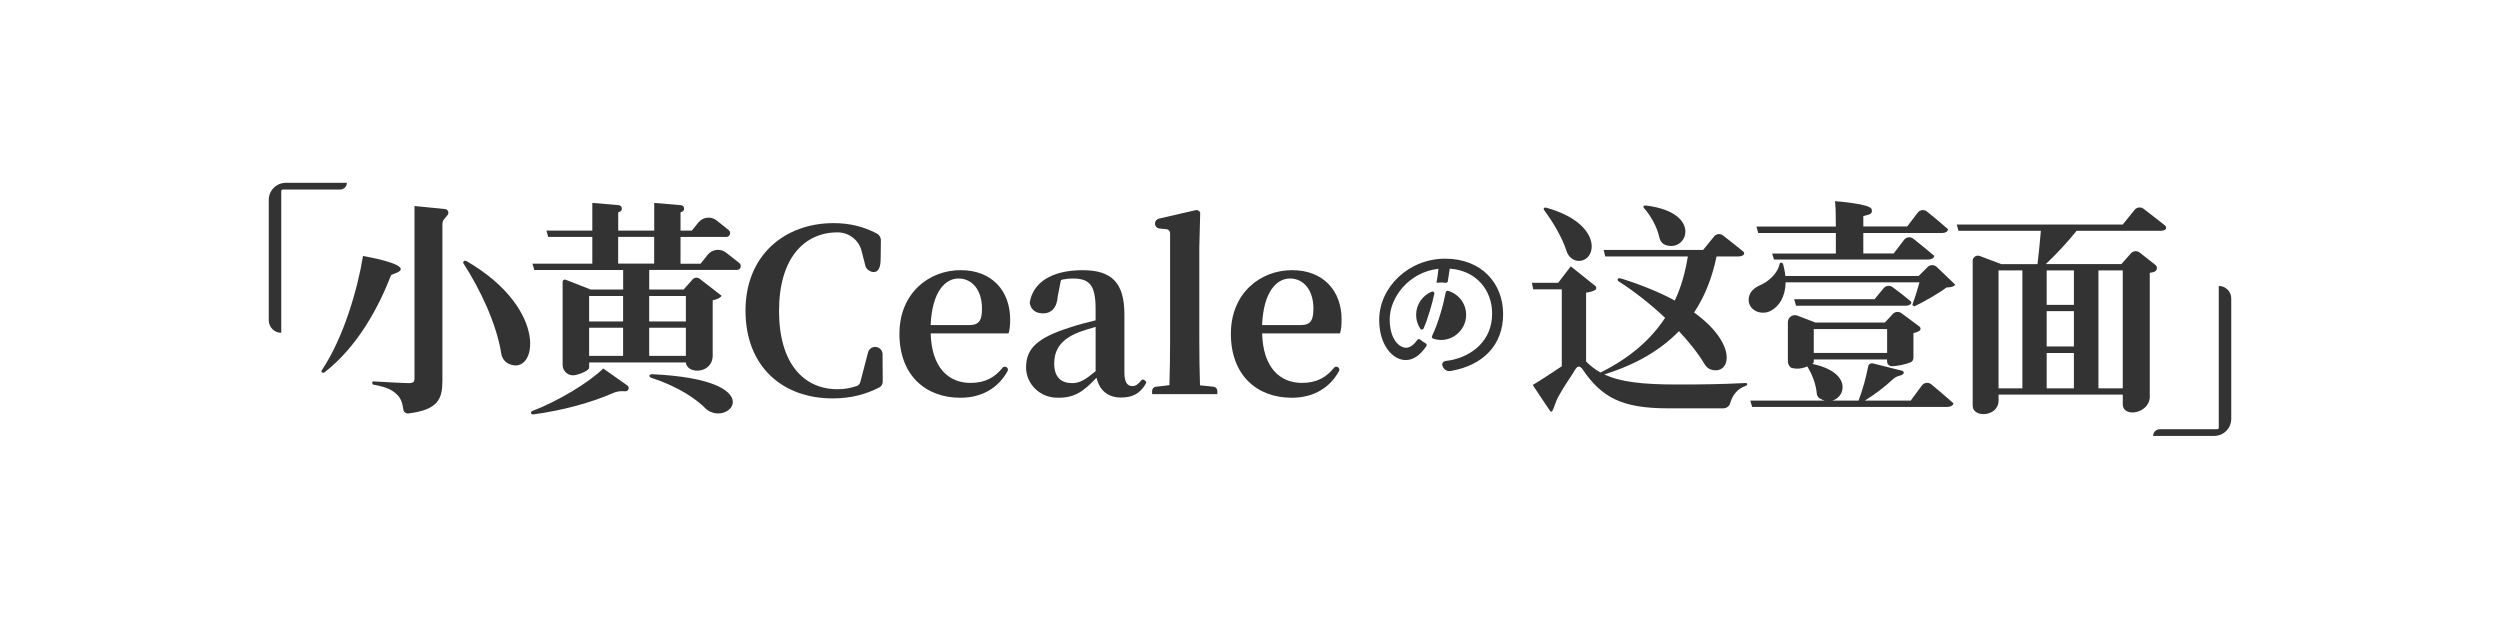
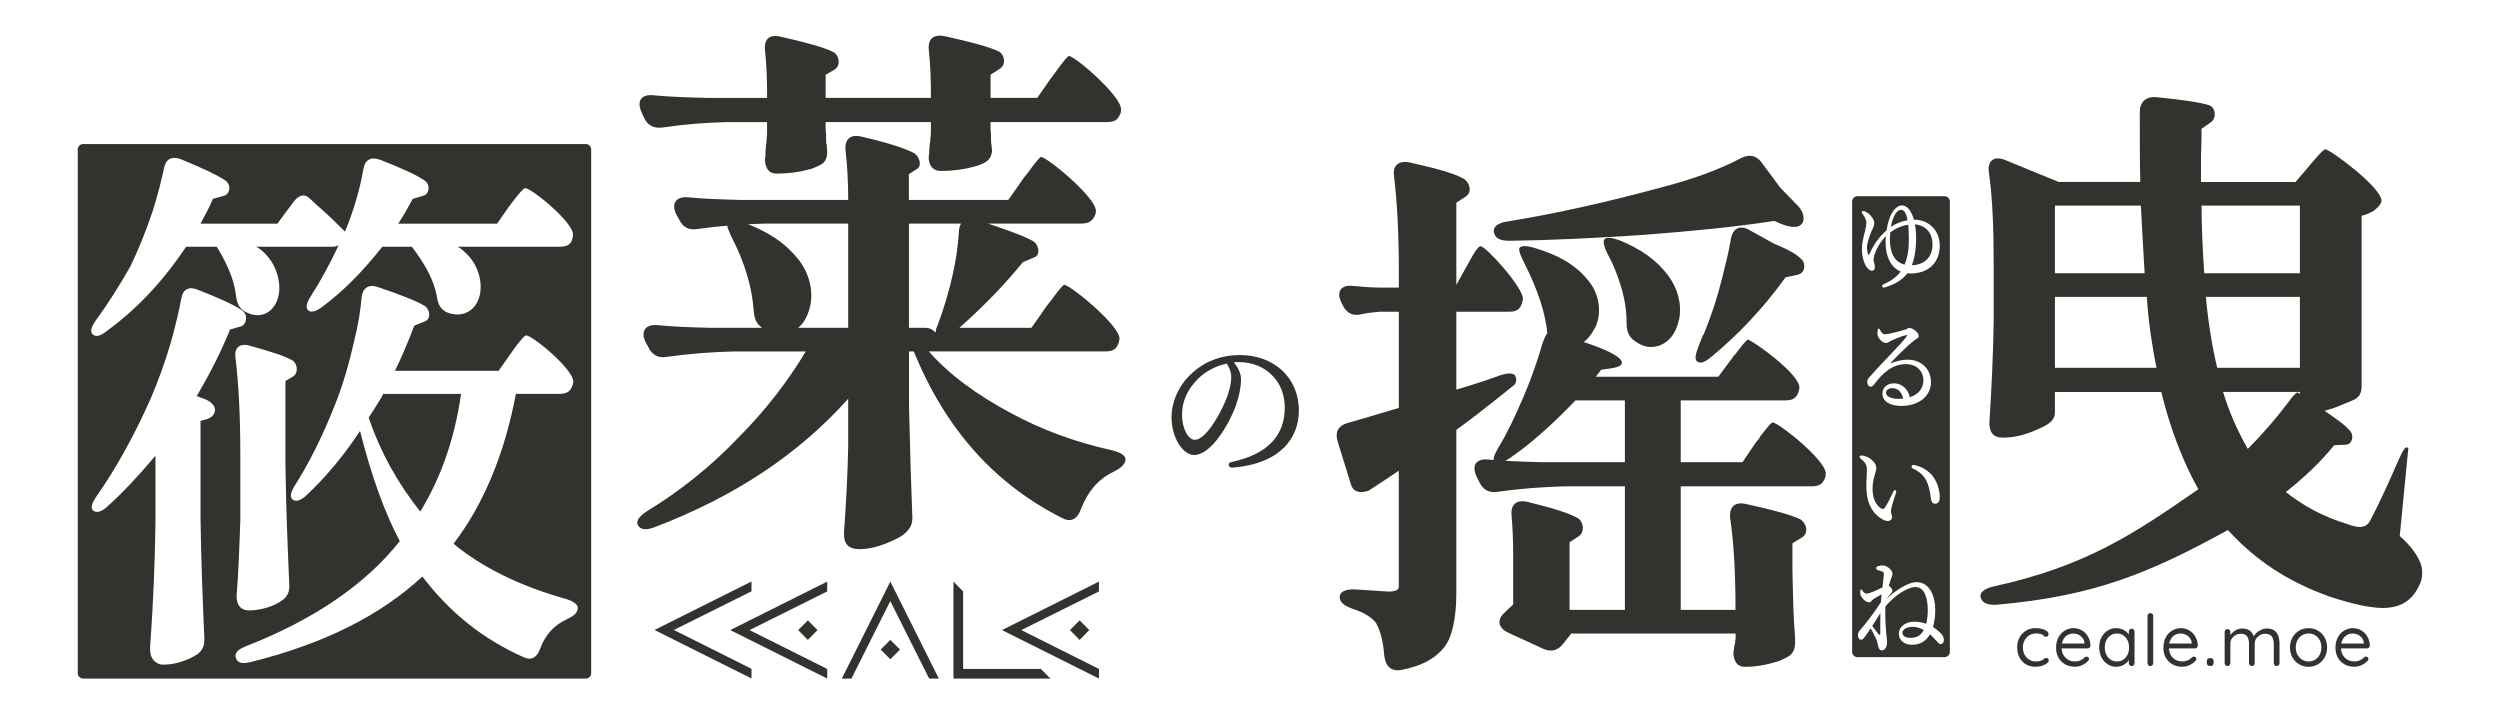
- <svg xmlns="http://www.w3.org/2000/svg" id="_图层_1" data-name="图层 1" viewBox="0 0 800 200">
+ <svg xmlns="http://www.w3.org/2000/svg" id="_图层_2" data-name="图层 2" viewBox="0 0 700 200">
  <defs>
    <style>
      .cls-1 {
-         fill: #333;
+         fill: #31332f;
        stroke-width: 0px;
      }
    </style>
  </defs>
-   <path class="cls-1" d="m127.55,86.98c-.48.36-2.34.89-2.42,1.1-3.89,10.05-10.6,22.81-21.38,31.14-.09.07-.45.09-.64,0s-.36-.29-.19-.66c7.04-10.44,11.52-26.06,13.24-36.64,5.97,1.06,14.59,3.14,11.4,5.07Zm15.68-18.18c-.38.5-.79.98-1.11,1.35-.36.41-.55.93-.55,1.47v50.26c0,5.77-1.38,9.25-10.9,10.43-.76.09-1.47-.44-1.58-1.21-.32-2.23-.88-3.82-2.14-4.9-1.39-1.39-3.26-2.38-7.41-3.1-.14-.02-.44-.29-.44-.59s.19-.48.51-.46c2.04.12,9.55.55,11.23.55,1.37,0,1.8-.43,1.8-1.44v-55.23l9.77.97c.93.09,1.39,1.16.83,1.9Zm19.54,47.61c-1.29-.61-2.15-1.87-2.37-3.28-1.55-9.75-6.81-20.63-12.14-28.92-.09-.15-.04-.48.24-.68s.66-.05.79.02c26.81,15.57,22.41,37.09,13.49,32.85Z" />
-   <path class="cls-1" d="m170.17,131.6c8.69-3.34,18.27-9.21,22.88-13.68l7.7,5.43c.82.58.41,1.87-.6,1.86-.14,0-.29,0-.44-.02-1.22-.09-2.43.09-3.55.59-6.57,2.93-16.21,5.62-25.57,6.84-.17.02-.63-.12-.67-.46s.12-.51.25-.56Zm62.08-50.83c1.35,1.04,2.94,2.27,4.35,3.42.88.72.4,2.16-.73,2.19-.04,0-.08,0-.11,0h-28.01v6.26h11.02l2.85-3.22c.59-.66,1.58-.76,2.28-.21l7.04,5.45c-.43.58-1.37,1.15-2.88,1.44v17.86c0,2.1-1.43,3.93-3.47,4.44-2.97.79-5.1-.8-5.1-2.42h0s-30.96,0-30.96,0v1.73c0,.6-1.83,1.66-4.13,2.25-.15.04-.35.07-.59.11-2,.28-3.77-1.29-3.77-3.31h0v-26.6c0-.5.5-.84.96-.65l8.04,3.15h10.37v-6.26h-28.44l-.58-2.02h19.15v-8.57h-14.11l-.58-2.02h14.69v-8.86l8.44.72c1.29.11,1.37,1.97.1,2.19h-.08c-.1.03-.17.11-.17.21v5.74h11.52v-8.86l8.56.73c1.29.11,1.37,1.97.09,2.19h-.06c-.1.03-.17.11-.17.21v5.74h3.6l2.13-2.62c1.43-1.76,4-2.05,5.79-.66,1.23.96,2.64,2.08,3.91,3.13.88.73.36,2.16-.78,2.17h-.03s-14.62,0-14.62,0v8.57h6.41l2.3-2.88c1.41-1.77,3.98-2.09,5.79-.71Zm-43.73,13.96v8.14h10.87v-8.14h-10.87Zm0,19.15h10.87v-9h-10.87v9Zm9.29-29.52h11.52v-8.57h-11.52v8.57Zm10.89,35.39c38.33,1.75,24.63,17.14,17.33,11.2-3.16-3.23-8.84-7.2-17.65-10.07-.23-.08-.58-.27-.58-.65s.65-.49.9-.48Zm-.96-25.02v8.14h11.74v-8.14h-11.74Zm11.74,19.15v-9h-11.74v9h11.74Z" />
-   <path class="cls-1" d="m282.48,122.13c0,.77-.41,1.5-1.1,1.85-4.33,2.23-9.18,3.51-14.95,3.51-15.99,0-27.87-10.15-27.87-28.08s12.74-28.01,28.15-28.01c5.15,0,9.47,1.06,13.82,3.29.83.43,1.36,1.27,1.35,2.21-.02,1.7-.06,4.42-.06,5.54,0,1.69-.17,3.83-1.42,4.45s-3.12-.48-3.44-1.71l-1.26-4.9c-.89-3.48-4.03-5.91-7.62-5.92h-.07c-10.66,0-18.72,8.28-18.72,25.13s7.92,25.06,18.72,25.06c2.13,0,4.1-.33,6.14-1.03.58-.2,1-.69,1.16-1.28l2.46-9.46c.27-1.04,1.21-1.77,2.29-1.77h0c1.3,0,2.36,1.05,2.36,2.35l.05,8.78Z" />
-   <path class="cls-1" d="m549.3,82.06c-1.37,6.62-3.67,12.67-7.2,17.93,14,10.07,11.83,19.95,5.6,18.33-.93-.24-1.7-.89-2.19-1.71-2.02-3.43-4.92-7.06-8.24-10.64-5.83,5.98-13.61,10.66-23.91,13.83,5.18,2.45,12.31,3.24,23.26,3.24,7.69,0,14.03-.07,21.84-.47.23-.01.59-.01.67.3s-.29.54-.44.59c-2.64.84-4.32,2.95-5.04,5.58-.27.98-1.21,1.63-2.23,1.63h-17.6c-14.91,0-21.24-3.53-27.29-12.31-.94-1.51-1.8-1.29-2.52,0-1.36,2.32-3.24,4.72-5.46,8.78-.45.77-1.54,4.05-1.81,4.39-.11.14-.36.35-.62.08s-5.64-8.42-5.64-8.42c2.66-1.58,6.34-4.03,9.29-5.98v-24.63h-9.14l-.43-2.09h8.42l4.03-5.26,7.88,6.3c.43.35.37,1.02-.11,1.29-.64.36-1.56.65-2.87.83v22.03l.07.07c1.37,1.37,2.88,2.52,4.54,3.46,9.43-4.68,16.13-10.59,20.67-17.5-4.73-4.46-9.98-8.58-14.82-11.64-.24-.15-.55-.56-.27-.87s.9-.12,1.19-.03c6.82,2.16,12.44,4.52,17,7,2.09-4.39,3.38-9.15,4.18-14.11h-26.43l-.5-2.09h31.83l3.52-4.32c.69-.85,1.92-.99,2.79-.33,1.69,1.3,4.43,3.42,6.56,5.21.32.27.35.77.04,1.04-.38.33-.96.49-1.67.49h-6.91Zm-54.5-15.6c18.21,5.08,16.3,17.01,10.45,17.03-1.81,0-3.35-1.31-3.91-3.04-1.5-4.65-4.57-9.67-7.31-13.34-.08-.11-.1-.3.07-.53s.58-.15.7-.12Zm32.1-.67c18.06,2.29,13.04,15.16,6.04,12.59-1.02-.37-1.71-1.3-1.94-2.36-.75-3.49-2.8-7.07-4.97-9.49-.12-.13-.24-.36-.05-.6s.71-.16.92-.13Z" />
-   <path class="cls-1" d="m625.7,91.13c-.58.65-1.3.79-2.81.86-2.59,1.94-7.13,4.54-10.3,6.05l-.65-.43c.72-1.94,1.66-4.9,2.3-7.27h-42.84c-.07,4.61-2.09,7.7-4.68,9.07-2.38,1.37-6.05.58-6.98-2.3-.72-2.66.94-4.75,3.31-5.76,2.55-1.03,5.83-3.72,6.42-6.92.03-.14.31-.46.61-.38s.48.34.52.5c.36,1.34.6,2.62.73,3.78h42.63l2.88-2.88c.8-.8,2.1-.82,2.92-.03l5.94,5.71Zm-7.66,31.87c1.87,1.56,4.9,4.12,7.09,6.07-.22.79-1.01,1.15-2.09,1.15h-62.36l-.58-2.02h23.83c-.52-.14-1.06-.37-1.62-.72s-.89-.9-.94-1.53c-.27-3.18-1.6-6.39-3.05-8.7-.74.31-.84.36-1.77.58-1.12.27-3.13.13-3.6-.31-.59-.55-.83-1.24-.83-1.95v-12.48c0-1.57,1.58-2.66,3.05-2.09l5.74,2.21h22.25l2.54-2.74c.72-.78,1.92-.89,2.77-.25l5.76,4.28c.48.36.45,1.1-.07,1.4s-1.13.54-1.86.7v7.96c0,.63-.39,1.18-.97,1.41-1.42.56-4.1,1.21-5.95,1.21h0c-.83,0-1.51-.68-1.51-1.51v-.65h-23.47v.86c0,.14-.14.36-.43.58,12.46,2.59,10.87,10.51,6.34,11.74h8.42c1.27-3.24,2.43-7.5,3.08-10.93.13-.71.84-1.16,1.54-.98l9.37,2.36c.44.11.65.67.33,1-.26.26-.62.45-1.09.55-.86.19-1.66.61-2.3,1.22-2.41,2.26-5.66,4.76-8.92,6.78h14.69l3.58-4.85c.71-.97,2.09-1.13,3.01-.36Zm-55.99-50.52h25.42s-.04-4.35-.07-5.47-.22-2.63-.22-2.63c0,0,11.25.79,11.74,2.55.5,1.79-1.08,1.68-2.66,2.23v3.31s14.04,0,14.04,0l3.38-4.42c.71-.93,2.05-1.09,2.97-.35,1.81,1.47,4.72,3.86,6.76,5.71-.22.79-.94,1.15-2.02,1.15h-25.13v6.55h9.72l3.32-4.36c.71-.93,2.04-1.1,2.95-.37,1.81,1.44,4.72,3.76,6.76,5.53-.22.79-1.01,1.15-2.09,1.15h-49.25l-.58-1.94h20.38v-6.55h-24.84l-.58-2.09Zm43.57,19.39c1.55,1.16,3.95,2.98,5.78,4.52.23.19.3.53.13.77-.32.45-.97.67-1.74.67h-35.07l-.58-2.09h25.71l2.92-3.52c.71-.86,1.96-1.01,2.85-.34Zm-25.21,13.44v7.63h23.47v-7.63h-23.47Z" />
-   <path class="cls-1" d="m685.93,66.8c1.76,1.35,4.63,3.56,6.9,5.38.45.37.44,1.11-.07,1.39-.35.19-.8.28-1.31.28h-26.93c-2.95,3.67-6.7,7.7-9.86,10.66h24.19l3.02-3.42c.73-.83,1.98-.94,2.85-.26l5.01,3.95c.75.59.61,1.79-.27,2.15-.41.17-.91.3-1.53.38v40.07c-.6,5.14-8.59,6.22-8.64,2.04v-3.15h-39.75v2.07c-.18,5.07-8.16,5.43-8.28,1.6v-46.48c0-1.16,1.16-1.96,2.25-1.55l6.9,2.61h11.59c.36-3.02.79-7.2,1.08-10.66h-26.35l-.58-2.02h53.14l3.77-4.68c.71-.88,1.99-1.04,2.88-.35Zm-46.4,57.46h7.63v-37.73h-7.63v37.73Zm24.12-37.73h-8.71v11.02h8.71v-11.02Zm-8.71,24.34h8.71v-11.3h-8.71v11.3Zm0,13.39h8.71v-11.31h-8.71v11.31Zm16.56-37.73v37.73h7.78v-37.73h-7.78Z" />
-   <path class="cls-1" d="m297.82,106.69c.29,11.02,5.76,15.84,12.75,15.84,4.81,0,7.83-1.86,10.25-4.84.32-.39.87-.48,1.28-.19l.03.02c.39.27.52.8.3,1.21-2.97,5.45-8.27,8.55-15.1,8.55-11.3,0-19.51-7.34-19.51-20.45s9.5-20.38,19.59-20.38,15.84,6.7,15.84,15.77c0,1.87-.14,3.24-.5,4.46h-24.91Zm12.31-2.66c3.31,0,4.1-1.66,4.1-5.33,0-5.83-3.1-9.58-7.49-9.58s-8.5,4.39-8.93,14.91h12.31Z" />
-   <path class="cls-1" d="m366.56,121.92c.22.19.29.51.14.77-1.85,3.27-4.31,4.52-7.97,4.52-4.39,0-6.91-2.45-7.85-6.34-4.2,4.43-7.11,6.67-13.1,6.38-5.22-.25-9.49-4.54-9.44-9.76.05-5.89,3.4-9.39,14.4-12.82,2.16-.72,5.04-1.51,7.85-2.16v-3.67c0-7.63-1.94-9.72-7.34-9.72-1.11,0-2.23.12-3.39.36-.21.04-.38.21-.42.42l-.94,4.84c-.29,3.96-2.23,5.54-4.68,5.54s-3.89-1.15-4.32-3.31c.94-6.48,6.91-10.51,16.92-10.51,9.43,0,13.39,4.1,13.39,14.19v18.58c0,3.24,1.01,4.32,2.59,4.32.97,0,1.77-.53,2.86-1.89.21-.27.61-.3.87-.08l.42.35Zm-15.96-17.32c-2.16.65-4.18,1.22-5.4,1.73-5.69,2.23-7.85,5.54-7.85,10.01s2.3,6.26,5.76,6.26c2.38,0,4.18-1.08,7.49-3.82v-14.18Z" />
-   <path class="cls-1" d="m389.55,125.1v1.03h-20.88v-1.04c0-.68.51-1.25,1.18-1.33l4.36-.51c.14-4.54.22-9.5.22-14.04v-34.59c0-.67-.51-1.23-1.18-1.29l-2.19-.2c-.83-.07-1.47-.77-1.47-1.6h0c0-.75.52-1.4,1.25-1.57l11.91-2.74c.2-.05.41,0,.59.1l.37.24c.23.14.36.4.35.66l-.28,11.02v29.95c0,4.54.07,9.51.22,14.11l4.35.45c.68.07,1.2.64,1.2,1.33Z" />
-   <path class="cls-1" d="m403.88,106.69c.29,11.02,5.76,15.84,12.75,15.84,4.81,0,7.83-1.86,10.25-4.84.32-.39.87-.48,1.28-.19l.03.02c.39.27.52.8.3,1.21-2.97,5.45-8.27,8.55-15.1,8.55-11.3,0-19.51-7.34-19.51-20.45s9.5-20.38,19.59-20.38,15.84,6.7,15.84,15.77c0,1.87-.14,3.24-.5,4.46h-24.91Zm12.31-2.66c3.31,0,4.1-1.66,4.1-5.33,0-5.83-3.1-9.58-7.49-9.58s-8.5,4.39-8.93,14.91h12.31Z" />
-   <g>
-     <path class="cls-1" d="m481,100.5c0,9.76-6.2,16.34-16.69,18.2-1.07.19-1.9-.15-2.49-1.13-.63-1.07-.29-1.9.98-2.09.73-.1,1.46-.2,2.05-.34,6.24-1.42,12.63-6.1,12.63-14.79,0-7.41-4.92-13.75-13.56-14.39-.18,1.32-.38,2.67-.62,4.04-.06.33-.37.54-.7.5-.47-.07-.95-.1-1.43-.1-.51,0-1,.04-1.49.11.26-1.5.47-3.01.63-4.5-9.56,1.07-15.61,9.27-15.61,16.15,0,6.34,2.98,9.12,5.27,9.12,1.1,0,2.32-.76,3.57-2.51.21-.3.63-.35.91-.11.54.47,1.13.87,1.76,1.21.32.17.44.58.23.88-2.01,2.99-4.23,4.47-6.62,4.47-4.14,0-8.48-4.78-8.48-12.83,0-10.44,9.36-19.61,21.12-19.61s18.54,8,18.54,17.71Z" />
-     <path class="cls-1" d="m458.16,93.33c.45-.18.92.23.82.7-.41,1.86-.88,3.67-1.41,5.39-.66,2.24-1.34,4.12-2.02,5.67-.19.44-.8.5-1.06.1-.84-1.27-1.33-2.79-1.33-4.43,0-3.36,2.07-6.25,5.01-7.43Z" />
-     <path class="cls-1" d="m463.38,93.07c-.33-.1-.67.13-.74.47-.46,2.27-1,4.53-1.65,6.67-.85,2.84-1.76,5.28-2.73,7.32-.16.34.01.72.37.84.93.31,1.95.46,3,.4,3.95-.23,7.23-3.47,7.51-7.42s-2.25-7.27-5.77-8.28Z" />
-   </g>
-   <g>
-     <path class="cls-1" d="m710,91.5h0c2.21,0,4,1.79,4,4v38.52c0,3.03-2.45,5.48-5.48,5.48h-19.52c0-1.19.96-2.15,2.15-2.15h18.35c.28,0,.5-.22.5-.5v-45.35Z" />
-     <path class="cls-1" d="m90,106.5h0c-2.21,0-4-1.79-4-4v-38.52c0-3.03,2.45-5.48,5.48-5.48h19.52c0,1.19-.96,2.15-2.15,2.15h-18.35c-.28,0-.5.22-.5.5v45.35Z" />
-   </g>
+   <path class="cls-1" d="m164.03,190H23.27c-.83,0-1.5-.67-1.5-1.5V41.83c0-.83.67-1.5,1.5-1.5h140.76c.83,0,1.5.67,1.5,1.5v146.67c0,.83-.67,1.5-1.5,1.5Zm-17.04-137.32c-.29,0-1.36,1.07-3.3,3.61l-1.36,1.82-3.15,4.51h-27.68c1.34-1.96,2.69-4.37,4.05-6.93l3.01-.9c1.65-.44,2.11-3.15.15-4.37-2.26-1.5-6.16-3.3-12.32-5.7-2.57-.92-4.22,0-4.66,2.69-.92,5.43-2.57,11.13-5.12,17.46-1.96-1.96-4.97-4.97-7.98-7.52-.75-.75-1.5-1.36-2.11-1.96-1.34-1.21-3.01-.75-4.51,1.36l-4.34,5.87h-21.52c1.19-2.26,2.55-4.68,3.45-6.93l3.18-.9c1.65-.44,2.09-3.15.15-4.37-2.26-1.5-6.16-3.3-12.34-5.87-2.55-.9-4.2,0-4.66,2.57-.75,3.3-1.65,7.23-3.15,11.89-1.8,5.41-3.91,10.67-6.31,15.65-3.18,5.56-6.33,10.53-9.63,15.04-1.36,1.94-1.65,3.15-.9,3.91s2.09.61,3.91-.9c8.13-5.87,15.65-13.7,22.25-23.62h8.59c3.15,5.12,4.97,9.63,5.41,13.85.29,1.94.75,3.3,2.55,4.34,5.72,3.17,10.69-1.8,9.34-9.02-.61-3.15-2.11-5.85-4.66-8.1-.67-.54-1.23-.88-1.63-1.07h21.33c.75,0,1.36-.15,1.8-.44-2.55,5.41-5.1,10.07-7.81,14.29-1.21,1.94-1.5,3.15-.75,3.91s2.11.44,3.91-.9c5.72-4.22,11.28-9.78,16.86-16.86h8.27c4.05,5.26,6.31,9.78,7.06,14.14.31,1.96.9,3.3,2.72,4.22,6.02,2.4,10.82-2.57,9.17-9.94-.75-3.15-2.4-5.56-4.8-7.52-.44-.36-.86-.65-1.27-.9h28.49c2.69,0,3.61-1.04,3.76-3.45,0-3.47-11.59-12.95-13.39-12.95ZM45.77,186.1c2.11,0,4.36-.45,7.22-1.65.9-.45,1.65-.9,2.41-1.35,1.5-1.2,1.96-2.71,1.8-4.66-.45-10.53-.9-21.66-1.05-33.24v-27.38c1.35-.3,2.56-.6,3.31-1.35,1.66-1.81.3-3.76-1.96-4.66l-2.41-.9c3.61-6.17,6.77-12.33,9.33-18.65l3.16-.9c1.5-.6,1.96-3.31.15-4.51-2.26-1.5-6.17-3.31-12.33-5.72-2.56-1.05-4.21-.15-4.66,2.56-.6,3.16-1.5,7.22-2.86,12.03-1.65,5.72-3.61,10.98-5.71,15.94-4.81,10.83-9.93,19.85-15.19,27.37-1.35,1.96-1.65,3.31-.9,3.91.9.75,2.26.45,3.91-1.05,4.21-3.76,8.72-8.57,13.54-14.29v18.8c-.15,10.98-.6,21.66-1.35,32.64-.15,1.2-.15,2.26-.15,3.01,0,2.26,1.5,4.06,3.76,4.06Zm24.07-15.19c2.86,0,7.07-1.05,9.63-3.16,1.5-1.35,1.65-2.86,1.5-4.66-.45-10.53-.9-21.51-1.05-33.24v-23.16l2.26-1.35c1.5-1.05,1.05-3.76-.45-4.51-2.11-1.2-6.02-2.41-11.88-4.06-2.71-.75-4.36.6-3.91,3.46.9,7.37,1.35,16.4,1.35,27.22v18.35c-.3,8.72-.6,15.79-1.05,21.06,0,2.26.9,4.06,3.61,4.06Zm-3.76,13.39c.45,1.35,1.81,1.66,4.21,1.05,20.46-5.11,36.1-12.94,47.98-23.92,7.67,10.08,16.85,17.45,28.28,22.56,2.26,1.05,3.76.15,4.66-2.26,1.35-3.76,3.76-6.62,7.37-8.27,1.81-.9,2.86-1.5,3.16-2.86.3-1.05-.75-2.11-3.16-2.86-12.93-3.61-23.61-8.87-31.59-15.49,8.27-10.83,14.29-24.97,17.45-41.96h12.18c2.56,0,3.46-1.05,3.91-3.31v-.15c0-3.46-11.43-12.93-13.24-12.93-.3,0-1.5,1.2-3.46,3.91q-.45.75-1.05,1.5l-3.16,4.51h-29.03c1.65-3.31,3.46-7.52,5.41-12.64l3.01-1.2c1.81-.75,1.35-3.46-.15-4.36-2.26-1.35-6.47-3.01-13.09-5.26-2.56-.9-4.21.3-4.51,2.86-.3,3.46-.9,7.52-2.11,12.33-1.35,6.02-2.86,11.28-4.81,16.39-3.46,9.02-7.37,17-11.73,23.92-1.35,2.11-1.5,3.46-.6,4.06s2.11.3,3.76-1.2c4.96-4.66,10.08-10.53,15.04-18.05,3.16,12.48,6.92,23.01,11.13,30.83-9.48,12.03-23.91,21.96-43.17,29.48-2.26.9-3.16,1.96-2.71,3.31Zm51.59-41.06c-6.32-7.97-11.13-16.55-14.44-26.32.75-1.05,1.96-3.01,3.61-5.71l.45-.9h21.81c-1.8,12.48-5.56,23.31-11.43,32.94Z" />
+   <path class="cls-1" d="m236.29,149.56c.6-8.27,1.05-16.55,1.2-24.67v-13.24c-13.99,15.64-31.74,27.37-54.15,35.95-2.41.9-3.91.75-4.66-.45-.75-1.05.15-2.56,2.56-4.06,9.33-5.72,17.75-12.48,25.12-20.16,7.97-7.97,14.29-16.24,19.25-24.52h-20.16c-6.02.15-12.18.6-18.65,1.5-2.41.45-4.21-.45-5.26-2.71l-.75-1.35c-1.5-3.01-.15-5.11,3.31-4.81,4.36.45,9.33.6,14.89.75h38.5v-29.18h-23.46c-6.02.15-12.18.6-18.65,1.5-2.41.45-4.21-.45-5.26-2.71l-.75-1.35c-1.5-3.01-.15-5.11,3.31-4.81,4.36.45,9.33.6,14.89.75h29.93c0-5.41-.3-10.08-.75-13.84-.3-3.16,1.35-4.66,4.36-3.91,7.22,1.65,11.88,3.16,14.59,4.51,1.66.75,2.71,3.76.9,4.66l-2.11,1.35v7.22h27.83l2.56-3.61c1.05-1.5,1.5-2.26,2.11-3.01.3-.3.6-.75.75-.9,2.26-3.16,3.46-4.51,3.76-4.51,1.65,0,15.34,11.28,15.34,15.04,0,.15.15,1.2-1.05,2.56-.75.75-1.66,1.05-3.01,1.05h-48.28v29.18h4.66c1.96,0,2.86,1.65,2.86,1.2,0,0,0-.75.15-1.05l.45-1.05c3.61-9.93,5.41-18.35,5.87-26.02.15-3.01,1.96-4.21,4.96-3.31,7.82,2.56,12.93,4.36,15.64,5.87,1.8.9,2.41,4.06.45,4.66l-3.16,1.35c-5.11,6.32-11.13,12.48-17.75,18.35h20.16l2.56-3.61c1.05-1.5,1.5-2.26,2.11-3.01.3-.3.6-.75.75-.9,2.26-3.16,3.46-4.51,3.76-4.51,1.65,0,15.49,11.28,15.49,15.04v.15c-.45,2.41-1.35,3.46-3.91,3.46h-49.48c5.41,6.17,13.09,12.03,23.31,17.45,8.42,4.51,17.75,7.97,27.98,10.23,2.56.6,4.06,1.65,3.76,2.86-.3,1.35-1.5,2.26-3.61,3.31-4.06,1.96-7.07,5.56-8.87,10.38-1.05,2.71-2.71,3.76-5.26,2.41-18.8-9.48-32.64-24.82-41.51-46.63h-1.35v15.34c.3,12.64.6,22.56.9,30.08.15,1.96,0,3.46-1.5,4.96-.9,1.05-2.26,1.81-3.91,2.56-3.61,1.66-6.62,2.41-9.33,2.41-3.61,0-4.36-1.96-4.36-4.21Zm-21.66-102.73c-.75-1.81-.3-2.71-.3-3.31v-.9c0-.6.15-1.35.15-1.96.15-.6.15-1.05.15-1.5l.15-1.65v-3.31h-11.73c-5.56.15-11.58.6-17.45,1.5-2.41.3-4.21-.45-5.26-2.71l-.75-1.66c-1.35-3.16,0-4.96,3.31-4.66,4.51.45,9.48.6,15.19.75h16.7c0-5.11-.15-9.48-.6-13.39-.3-3.01,1.2-4.51,4.36-3.76,7.37,1.65,12.18,3.01,14.59,4.21,1.81.75,2.41,3.76.6,4.96l-2.56,1.5v6.47h29.48c0-5.11-.15-9.48-.6-13.39-.3-3.01,1.2-4.51,4.36-3.91,7.52,1.65,12.48,3.01,15.04,4.21,1.8.75,2.41,3.76.45,4.96l-2.56,1.65v6.47h13.09l3.76-5.41,1.35-1.8c2.26-3.16,3.46-4.51,3.76-4.51,1.66,0,14.59,11.13,14.59,14.89,0,.15.15,1.2-1.05,2.71-.6.6-1.5.9-2.86.9h-32.64v2.11c.15,1.05.15,2.11.15,3.46l.15,1.2q0,.6.15,1.05c-.15,2.56-1.5,3.61-4.51,4.51-3.16.9-6.32,1.35-9.93,1.35-1.65,0-2.56-.9-3.01-1.96-.6-1.81-.15-2.71-.15-3.16v-.75c0-.6.15-1.2.15-1.81.15-.6.15-.9.15-1.35l.15-1.5v-3.16h-29.48v2.11c.15.75.15,2.11.15,3.16,0,.45,0,.75.15,1.05.15,1.96.45,3.61-.9,5.11-.75.6-1.8,1.05-3.31,1.65-3.16.9-6.32,1.35-9.78,1.35-1.65,0-2.41-.75-2.86-1.8Zm-1.2,44.97c-1.81-1.2-2.26-2.86-2.41-4.96-.45-6.32-2.41-13.24-6.32-20.76-1.2-2.56-1.5-4.06-.9-4.36.75-.45,1.96-.3,4.06.45,6.62,2.41,11.58,5.41,15.49,10.23,3.01,3.61,4.36,8.42,3.61,12.78-.9,4.51-3.01,6.92-5.87,7.97-2.86.75-5.11.6-7.67-1.35Z" />
+   <path class="cls-1" d="m387.6,183.7c-.3-4.06-1.05-6.92-2.26-9.18-1.05-1.5-3.31-3.01-6.62-4.06-2.41-.9-3.61-1.81-3.61-3.31,0-1.35,1.5-2.26,4.36-2.11,3.16.15,6.17.45,9.33.6,2.26,0,2.86-.6,2.86-1.35v-32.49c-3.16,2.11-6.02,4.06-8.42,5.57,0,0-3.91,1.65-4.96-1.66l-3.76-12.18c-.75-2.56.15-4.36,2.86-5.11,3.61-1.05,8.42-2.41,14.29-4.21v-26.92h-5.41c-1.5.15-3.16.3-4.66.6-2.56.75-4.36,0-5.56-2.26l-.45-.9c-1.5-3.01-.15-5.11,3.31-4.66,2.11.15,4.51.45,7.22.45h5.56v-4.06c0-10.83-.45-19.7-1.35-27.07-.45-3.01,1.2-4.51,4.36-3.91,7.37,1.65,12.33,3.01,15.04,4.51,1.65.9,2.71,3.76.6,5.11l-2.56,1.65v23.01l3.61-6.47c1.65-3.16,2.71-4.36,3.16-4.36,1.5,0,11.88,11.43,11.88,14.74v.15c-.45,2.26-1.2,3.46-3.76,3.46h-14.89v21.81c4.66-1.35,8.72-2.71,12.03-3.91,2.56-.9,4.21-.75,4.51.15.45.9.3,1.96-.6,2.71-.45.3-.75.6-1.35,1.05-6.32,5.11-11.28,8.87-14.59,11.28v45.72c0,7.07-1.2,12.33-3.31,15.04-2.86,3.61-6.77,5.41-12.18,6.47-2.71.45-4.36-1.05-4.66-3.91Zm98.07.9c-.6-1.81-.15-2.71-.15-2.86v-.3c.15-.9.3-1.2.3-1.35v-.3l.15-.9v-1.5h-46.02l-2.26,2.86c-1.5,1.96-3.46,2.41-5.72,1.35l-9.48-4.36c-2.71-1.2-3.46-3.31-1.66-5.26,1.05-1.05,1.81-1.8,2.86-2.71v-13.54c0-4.21-.15-7.97-.45-11.43-.3-3.01,1.35-4.51,4.51-3.76,6.77,1.66,11.28,3.01,13.99,4.51,1.65.9,2.11,3.91.3,5.11l-2.56,1.66v18.95h15.49v-34.59h-16.85c-6.02.15-12.18.6-18.65,1.5-2.41.45-4.21-.45-5.26-2.71l-.75-1.5c-1.5-3.16-.15-5.11,3.16-4.81,4.51.45,9.48.6,15.04.75h23.31v-17.3h-13.84c-6.77,7.07-12.94,12.48-18.5,16.24-1.96,1.35-3.46,1.5-4.06,1.05-.75-.6-.3-1.81,1.05-4.21,2.41-3.91,4.66-8.72,6.92-13.99,2.26-5.26,3.91-10.08,5.26-14.74.9-2.71,1.8-4.06,2.56-3.76.75.3,1.2.75,1.2,1.5,0,.6-.6.9-1.2.45-.45-.3-.75-.6-1.05-1.05-.6-6.02-2.71-12.48-6.62-20.16-1.2-2.41-1.66-3.91-1.05-4.21.6-.45,1.81-.45,3.91.15,7.07,2.11,12.03,4.96,15.64,9.78,2.71,3.61,3.31,8.72,1.5,12.48-1.2,2.26-2.41,3.76-3.91,4.51-2.41,1.2-4.21,0-4.21-.75s1.96-.6,5.11.45c10.53,3.46,13.08,6.32,7.82,7.22l-3.16.45-1.5,1.96h34.29l3.46-4.66c.15-.15.3-.3.45-.6.15-.3.75-1.05.75-.9,2.26-3.01,3.31-4.21,3.61-4.21,1.05,0,14.44,9.48,14.44,13.39v.15c-.45,2.41-1.35,3.46-3.91,3.46h-29.33v17.3h17.3l3.76-5.57.9-1.05c0-.15.15-.3.3-.6,2.11-2.71,3.16-3.91,3.46-3.91,1.65,0,14.89,10.53,14.89,14.29,0,.15.15,1.2-1.05,2.71-.6.6-1.5.9-2.86.9h-36.7v34.59h15.34c0-10.23-.45-18.65-1.5-25.72-.3-3.16,1.35-4.66,4.51-3.91,7.67,1.66,12.48,3.01,15.04,4.21,1.65.9,2.71,3.76.6,5.11l-2.71,1.66v7.22c.15,7.82.3,14.29.75,19.25,0,1.96.15,3.61-1.5,4.96-.75.6-1.96,1.05-3.31,1.65-3.46,1.05-6.32,1.5-9.17,1.5-1.81,0-2.56-.9-3.01-2.11Zm-63.62-122.58c13.99-2.26,28.43-5.57,43.47-9.63,8.57-2.26,16.09-4.96,21.96-8.12,2.41-1.2,4.36-.75,5.87,1.35l5.11,6.92,5.11,5.26c1.96,2.11,2.11,5.41-.75,5.71-1.65.15-3.46-.45-6.02-1.65-10.68,1.65-22.86,2.86-36.7,3.91-13.39.9-25.87,1.5-37.45,1.65-2.71,0-4.06-.75-4.36-2.41-.3-1.5,1.05-2.56,3.76-3.01Zm35.8,33.54c-1.81-1.2-2.41-2.86-2.41-5.11,0-3.31-.45-6.62-1.65-10.53-.9-2.86-1.96-5.72-3.61-8.72-1.2-2.41-1.5-3.91-.75-4.36.75-.45,1.96-.3,4.06.45,5.87,2.41,10.23,5.41,13.54,9.78,2.71,3.61,3.91,7.97,3.16,12.18-.9,4.21-2.86,6.47-5.56,7.52-2.56.75-4.36.45-6.77-1.2Zm17.45,5.72c-.9-.6-.6-1.96.3-4.36l.3-.75c.6-1.65.9-2.26,1.2-2.71,2.11-5.11,3.76-10.23,5.11-15.64,1.05-4.21,1.96-7.82,2.41-10.83.6-3.16,2.56-4.06,5.26-2.56l6.77,3.76c3.91,1.65,6.47,2.86,8.12,4.81.6.75.9,3.31-1.35,3.91l-3.46.75c-6.62,9.17-13.69,16.39-20.61,22.11-1.96,1.66-3.16,2.11-4.06,1.5Z" />
+   <path class="cls-1" d="m651.94,166.91c-11.28-4.06-20.31-9.93-28.13-18.5-21.36,11.73-37.02,18.5-64.69,20.91-2.56.15-4.06-.45-4.51-1.96-.45-1.35.9-2.56,3.61-3.16,26.17-5.72,39.72-15.04,57.32-27.22-4.21-7.52-7.82-16.7-10.38-27.22h-29.78v5.71c0,2.11-1.5,3.31-4.66,4.66-3.61,1.65-6.77,2.41-9.93,2.41-2.86,0-3.76-1.65-3.76-4.21.6-9.48,1.05-18.8,1.2-28.13v-15.64c0-10.38-.3-19.1-1.35-26.32-.45-3.31,1.5-4.66,4.51-3.46l15.04,6.17h22.86c-.15-4.51-.15-11.13-.15-19.55,0-2.86,1.65-4.36,4.51-4.21,7.67.75,12.48,1.5,14.89,2.26,1.8.6,2.26,3.61.45,4.81l-2.56,1.81c0,1.81,0,4.51-.15,7.67v7.22h26.47l3.46-4.06s1.35-1.66,2.71-3.16c1.2-1.35,1.96-1.96,2.11-1.96,1.35,0,15.79,10.68,15.79,14.44,0,.45-.45,1.5-2.26,2.86-1.05.6-2.11,1.05-3.31,1.35v46.48c0,1.8.15,3.46-1.5,4.66-.6.45-1.65.75-3.01,1.35-2.26,1.05-4.21,1.66-5.87,2.11,3.31,2.26,5.72,3.91,7.22,5.72,1.05,1.2.6,3.61-1.2,3.76l-3.31.15c-4.06,4.96-8.72,9.33-13.54,13.09,4.66,3.76,10.38,6.92,17.3,9.02,1.5.6,3.16.9,3.91.75,1.05-.15,1.65-.6,2.26-1.5,2.41-4.51,5.11-10.38,8.12-17.3,1.05-2.41,1.81-3.46,2.11-3.46l.6.15-2.41,24.67c2.86,2.56,4.51,4.66,5.72,7.37.75,1.65.75,4.21,0,5.87-2.11,4.96-5.41,6.77-10.23,6.92-3.61,0-8.72-1.05-15.49-3.31Zm-76.56-90.4h25.12c-.3-4.36-.6-10.68-1.05-18.95h-24.07v18.95Zm0,26.47h28.43c-1.2-6.02-2.26-12.78-2.71-19.85h-25.72v19.85Zm68.59-26.47v-18.95h-27.53c0,6.02.3,12.33.75,18.95h26.77Zm0,26.47v-19.85h-26.32c.6,6.77,1.65,13.39,3.16,19.85h23.16Zm-3.46,9.93c1.5-2.11,2.56-3.16,2.86-3.01l.6.45v-.6h-21.51c1.65,5.41,3.91,10.68,6.92,15.94,4.66-4.66,8.27-9.02,11.13-12.78Z" />
+   <path class="cls-1" d="m210.42,189.97l-27.16-13.58,27.16-13.58v2.76l-21.75,10.82,21.75,10.88v2.71Z" />
+   <path class="cls-1" d="m231.62,190l-27.16-13.58,27.16-13.58v2.76l-21.75,10.82,21.75,10.88v2.71Zm-2.71-13.58l-2.71,2.76-2.71-2.76,2.71-2.71,2.71,2.71Z" />
+   <path class="cls-1" d="m235.71,190l13.58-27.16,13.58,27.16h-2.71l-10.88-21.7-10.88,21.7h-2.71Zm13.58-5.41l-2.71-2.71,2.71-2.71,2.71,2.71-2.71,2.71Z" />
+   <path class="cls-1" d="m294.13,190h-27.16v-27.16l2.71,2.76v21.7h21.75l2.71,2.71Z" />
+   <path class="cls-1" d="m307.71,190l-27.16-13.58,27.16-13.58v2.76l-21.75,10.82,21.75,10.88v2.71Zm-2.71-13.58l-2.71,2.76-2.71-2.76,2.71-2.71,2.71,2.71Z" />
+   <path class="cls-1" d="m344.79,129.36c10.37-2.16,14.95-7.63,14.95-15.22s-5.56-12.75-12.88-12.75c-.44,0-.93.04-1.37.04,1.01,1.32,1.99,2.96,1.99,4.72,0,2.16-.49,4.81-1.41,7.32-1.94,5.43-7.01,13.94-11.73,13.94-3.13,0-6.31-4.9-6.31-10.54,0-4.5,2.12-9.31,6.09-12.7,3.75-3.31,8.25-4.76,13.06-4.76,9.4,0,16.5,6.22,16.5,15.53,0,7.45-4.85,14.87-18.61,16.01-.57.04-.93-.22-1.01-.71-.09-.44.18-.75.75-.88Zm-10.19-6.22c2.87,0,6.79-6.71,8.42-10.63,1.01-2.25,1.72-4.9,1.72-6.92,0-1.41-.49-2.56-1.24-3.79-3.09.66-6.04,2.21-8.16,4.37-2.78,2.82-4.37,6.13-4.37,9.88,0,4.01,1.72,7.1,3.62,7.1Z" />
+   <path class="cls-1" d="m544.46,184h-24.36c-.83,0-1.5-.67-1.5-1.5V56.44c0-.83.67-1.5,1.5-1.5h24.36c.83,0,1.5.67,1.5,1.5v126.06c0,.83-.67,1.5-1.5,1.5Zm-17.41-103.77c.08.28.34.37.68.25,3.11-.96,4.92-2.12,6.33-3.96.28.03.59.06.9.06,4.95,0,8.17-3,8.17-7.8,0-4.38-3.19-7.26-7.09-7.26h-.14c-.68-2.46-1.87-4.01-3.36-4.01-.9,0-2.01.71-2.94,2.37-.57,1.1-1.07,2.69-1.36,4.63-2.15,1.81-3.73,4.15-4.97,7.01-.37-.57-.51-1.41-.51-2.26,0-1.33.68-3,1.27-4.55.31-.62.79-1.47.76-2.29.03-.88-.93-2.01-1.41-2.49-.42-.37-.88-.59-1.33-.79-.28-.11-.51-.09-.65.06-.14.14-.11.37.08.65.51.73,1.1,1.55,1.1,2.49,0,.85-.25,1.89-.54,3.05-.34,1.36-.71,2.83-.71,4.32,0,2.57.82,4.41,1.41,5.2.45.51.85.9,1.33.9.62,0,.9-.42.9-1.02,0-.4-.08-.68-.17-.96-.09-.34-.2-.71-.2-1.13,0-1.39,1.27-4.41,3.45-6.58-.06.57-.08,1.19-.08,1.84,0,4.07,1.61,6.98,4.21,8.08-1.07,1.41-2.6,2.63-4.78,3.53-.34.14-.45.37-.37.65Zm2.12-13.4c0-.59.03-1.16.08-1.75,1.55-1.16,3.22-1.89,5.06-2.15.11,1.07.17,2.4.17,4.01,0,2.71-.31,5.09-1.19,7.15-2.71-.71-4.13-3-4.13-7.26Zm.28-3.28c.2-1.1.48-2.12.88-2.97.59-1.3,1.33-1.81,1.98-1.81.79,0,1.41.73,1.81,2.88-1.87.34-3.5,1.07-4.66,1.89Zm5.85,10.74c.93-2.35,1.22-5.17,1.22-7.52,0-1.41-.11-2.77-.34-3.96,2.49.2,4.92,1.92,4.92,5.65,0,3.98-2.74,5.74-5.79,5.82Zm-3.02,39.37c5.26,0,8.34-2.91,8.39-6.56.06-4.01-3-6.39-6.47-6.39-1.89,0-3.45.51-4.61.96-.28.11-.31.06-.14-.11,1.1-1.27,4.61-4.72,6.13-5.93.31-.28.73-.54.99-.71.42-.23.68-.4.68-.85,0-1.02-1.75-2.26-2.66-2.26-.2,0-.34.08-.51.2-.14.11-.31.2-.73.31-1.3.4-4.47,1.27-5.57,1.27-.65,0-1.05-.57-1.36-1.19-.14-.31-.28-.45-.4-.42-.11.03-.25.17-.28.51-.08.42-.08.88-.03,1.27.2.96,1.3,2.29,2.46,2.29.31,0,.62-.2.93-.4.14-.08.23-.17.45-.25,1.07-.51,3.17-1.41,4.13-1.55.4-.08.45-.06.23.25-.65,1.05-2.71,3.19-5,5.6-1.67,1.75-3.45,3.59-5.03,5.43-.68.65-1.02,1.13-1.05,1.72-.03.88.45,1.41.88,1.41.42.03.65-.11,1.19-.79,2.2-2.97,4.92-5.51,8.76-5.51,3.28,0,4.95,2.26,4.89,4.61-.03,1.98-1.19,3.84-3.82,4.66-.54-2.71-2.6-3.9-4.44-3.9s-3.22,1.19-3.22,2.83c0,2.23,2.18,3.5,5.2,3.5Zm-4.18-3.65c0-.79.68-1.33,1.7-1.33,1.55,0,2.71,1.05,3.08,2.94-.34.03-.73.06-1.16.06-2.43,0-3.62-.79-3.62-1.67Zm-.57,35.64c1.38.57,2.26,0,2.26-.93,0-.31-.06-.48-.14-.65-.11-.31-.25-.62-.14-1.36.11-.82.76-2.88,1.38-4.75.11-.34.06-.57-.17-.68s-.45.03-.59.37c-.73,1.58-1.58,3.31-2.4,4.55-.2.31-.59.37-.96.2-1.1-.65-2.46-2.29-2.46-5.51,0-1.72.37-3.05.68-4.1.2-.71.37-1.27.37-1.81,0-1.27-1.47-2.57-2.54-3.05-.48-.2-.99-.31-1.47-.4-.31-.03-.54.06-.62.25s-.03.42.25.65c1.47,1.16,1.75,1.87,1.75,3.25,0,.48-.03,1.05-.06,1.67-.06,1.1-.14,2.43-.06,3.7.17,5.23,2.88,7.63,4.92,8.59Zm8.11-14.44c1.72.79,2.97,1.84,3.73,3.36.79,1.58,1.02,3.19,1.19,4.41.06.37.08.71.14.96.2.79.59,1.1,1.05,1.1.9,0,1.38-.57,1.38-1.92,0-1.92-.82-4.63-2.35-6.3-1.3-1.24-2.6-2.15-4.83-2.63-.37-.06-.59.06-.68.34-.08.31.03.51.37.68Zm-.23,49.32c2.43,0,3.98-1.19,5-2.91.65.59,1.1,1.07,1.47,1.5.06.06.17.2.2.2.65.73.9,1.07,1.3,1.05.54,0,.9-.51.9-1.19,0-.76-.4-1.44-.99-2.01-.51-.45-1.19-1.07-2.06-1.61.4-1.36.65-3,.65-4.72,0-3.79-1.5-7.83-5.26-7.83-2.74,0-6.56,2.94-8.34,4.61.28-.4.59-.82.96-1.22l.17-.17c.28-.31.45-.51.45-.9,0-.42-.54-1.05-.99-1.33l.42-1.38c.11-.4.25-.76.37-1.02.14-.34.25-.57.25-.96,0-.99-1.53-2.32-2.8-2.32-.45,0-.88.09-1.3.23-.34.09-.48.28-.48.54s.17.45.51.54c.42.11.79.23,1.02.34.54.2.62.28.62.82-.03.71-.2,2.06-.4,3.7-1.3.65-3.67,1.72-4.38,1.72-.48,0-.85-.28-1.16-.76-.2-.31-.34-.42-.45-.4-.14.03-.25.23-.23.54,0,.34.03.65.08.96.34,1.02,1.53,2.12,2.4,2.12.31,0,.57-.28.85-.59.14-.14.25-.25.48-.42.51-.31,1.33-.76,2.18-1.24-.06.71-.14,1.44-.2,2.2-1.81,2.85-4.55,6.42-5.74,7.69-.51.51-.68.99-.68,1.61,0,.76.45,1.22.88,1.22.42-.03.76-.42,1.19-1.02.42-.59.93-1.33,1.47-2.18.71,1.16,1.41,2.6,1.64,3.22.25.68.37,1.16.51,1.84.17.74.45,1.1,1.05,1.1.85,0,1.41-1.13,1.41-2.23,0-.48-.08-1.07-.14-1.67l-.08-.68c-.11-1.58-.4-4.78-.25-7.72,2.54-3.02,6.16-5.43,8.39-5.43,2.54,0,3.48,3,3.48,6.53,0,1.3-.17,2.6-.45,3.76-1.02-.37-2.12-.59-3.42-.59-2.37,0-4.24,1.5-4.24,3.31,0,1.95,1.61,3.17,3.73,3.17Zm-11.19-5.26l2.29-3.62c-.03,1.33-.03,2.66-.03,3.79v2.06c0,.28-.2.31-.45.11l-1.81-2.35Zm8.45,1.92c0-.93,1.19-1.67,2.8-1.67,1.24,0,2.32.4,3.19.88-.79,1.5-1.92,2.2-3.7,2.2-1.55,0-2.29-.65-2.29-1.41Z" />
+   <path class="cls-1" d="m569.97,175.88c.68,0,1.3.07,1.84.22s.98.35,1.3.6c.32.25.48.54.48.86,0,.17-.06.34-.18.5-.12.16-.28.24-.48.24-.19,0-.34-.03-.45-.1-.11-.07-.22-.15-.32-.26-.1-.11-.24-.2-.41-.28-.16-.09-.39-.17-.7-.22-.31-.05-.62-.08-.92-.08-.74,0-1.38.17-1.93.52-.55.35-.99.82-1.31,1.4-.32.59-.48,1.26-.48,2.01s.15,1.42.46,2c.31.59.74,1.06,1.28,1.4.55.35,1.18.52,1.9.52.47,0,.84-.04,1.12-.12.28-.08.51-.17.7-.28.24-.13.42-.27.55-.4s.3-.2.51-.2c.23,0,.4.07.53.22.13.15.19.33.19.54,0,.24-.17.49-.5.76s-.79.49-1.35.68c-.57.19-1.21.28-1.93.28-1.02,0-1.9-.24-2.67-.71-.76-.47-1.35-1.12-1.77-1.94-.42-.82-.63-1.74-.63-2.76s.22-1.93.65-2.75c.43-.81,1.04-1.46,1.81-1.94.78-.48,1.68-.72,2.71-.72Z" />
+   <path class="cls-1" d="m581.05,186.7c-1.07,0-2-.23-2.81-.68-.8-.45-1.43-1.08-1.87-1.87-.45-.79-.67-1.71-.67-2.76,0-1.16.23-2.16.69-2.98.46-.82,1.06-1.45,1.8-1.88.74-.43,1.53-.65,2.35-.65.61,0,1.21.11,1.78.34.57.23,1.08.56,1.52.99.44.43.79.95,1.06,1.56.27.61.41,1.29.42,2.03,0,.21-.08.39-.24.54-.16.15-.35.22-.56.22h-7.92l-.36-1.38h7.72l-.32.28v-.44c-.05-.55-.24-1.02-.55-1.41-.31-.39-.69-.7-1.14-.91-.45-.21-.92-.32-1.41-.32-.4,0-.8.07-1.19.21-.39.14-.75.37-1.06.68-.31.31-.57.72-.76,1.21s-.29,1.09-.29,1.78c0,.78.16,1.46.47,2.04.31.59.75,1.05,1.31,1.39.56.34,1.22.51,1.96.51.47,0,.88-.06,1.22-.18.35-.12.65-.27.9-.45.25-.18.47-.36.64-.55.17-.12.34-.18.5-.18.2,0,.36.07.49.2.13.13.19.29.19.48,0,.23-.11.43-.32.6-.37.41-.88.78-1.52,1.09-.64.31-1.32.47-2.04.47Z" />
+   <path class="cls-1" d="m596.87,176.04c.23,0,.42.08.57.23.15.15.23.34.23.57v8.84c0,.23-.08.42-.23.58-.15.16-.34.24-.57.24-.24,0-.43-.08-.58-.24-.15-.16-.22-.35-.22-.58v-1.9l.38-.04c0,.29-.1.62-.3.96-.2.35-.47.67-.82.97-.35.3-.76.55-1.23.74s-.99.29-1.53.29c-.91,0-1.72-.24-2.45-.71-.72-.47-1.29-1.12-1.71-1.93-.42-.81-.63-1.74-.63-2.79s.21-1.99.63-2.8c.42-.81.99-1.44,1.71-1.9.72-.46,1.52-.69,2.41-.69.57,0,1.11.09,1.6.28.49.19.93.44,1.29.76.37.32.65.67.86,1.06.21.39.31.78.31,1.16l-.52-.12v-2.18c0-.23.07-.42.22-.57.15-.15.34-.23.58-.23Zm-4.13,9.18c.67,0,1.26-.17,1.77-.52.51-.35.92-.82,1.2-1.41s.43-1.27.43-2.01-.14-1.4-.43-1.99c-.29-.59-.69-1.06-1.2-1.4s-1.11-.51-1.77-.51-1.24.17-1.75.5-.92.79-1.21,1.38c-.29.59-.44,1.26-.44,2.02s.14,1.42.43,2.01c.29.59.69,1.07,1.2,1.41.51.35,1.1.52,1.77.52Z" />
+   <path class="cls-1" d="m602.9,185.68c0,.23-.08.42-.24.58-.16.16-.35.24-.58.24s-.41-.08-.56-.24c-.15-.16-.22-.35-.22-.58v-13.21c0-.23.08-.42.23-.57.15-.15.34-.23.57-.23.24,0,.43.08.58.23.15.15.22.34.22.57v13.21Z" />
+   <path class="cls-1" d="m611.1,186.7c-1.07,0-2-.23-2.81-.68-.8-.45-1.43-1.08-1.87-1.87-.45-.79-.67-1.71-.67-2.76,0-1.16.23-2.16.69-2.98.46-.82,1.06-1.45,1.8-1.88.74-.43,1.53-.65,2.35-.65.61,0,1.21.11,1.78.34.57.23,1.08.56,1.52.99.44.43.79.95,1.06,1.56.27.61.41,1.29.42,2.03,0,.21-.08.39-.24.54-.16.15-.35.22-.56.22h-7.92l-.36-1.38h7.72l-.32.28v-.44c-.05-.55-.24-1.02-.55-1.41-.31-.39-.69-.7-1.14-.91-.45-.21-.92-.32-1.41-.32-.4,0-.8.07-1.19.21-.39.14-.75.37-1.06.68-.31.31-.57.72-.76,1.21s-.29,1.09-.29,1.78c0,.78.16,1.46.47,2.04.31.59.75,1.05,1.31,1.39.56.34,1.22.51,1.96.51.47,0,.88-.06,1.22-.18.35-.12.65-.27.9-.45.25-.18.47-.36.64-.55.17-.12.34-.18.5-.18.2,0,.36.07.49.2.13.13.19.29.19.48,0,.23-.11.43-.32.6-.37.41-.88.78-1.52,1.09-.64.31-1.32.47-2.04.47Z" />
+   <path class="cls-1" d="m618.78,186.48c-.28,0-.5-.08-.65-.24-.15-.16-.23-.38-.23-.66v-.4c0-.29.08-.52.23-.68.15-.16.37-.24.65-.24h.16c.29,0,.51.08.66.24.15.16.22.39.22.68v.4c0,.28-.07.5-.22.66-.15.16-.37.24-.66.24h-.16Z" />
+   <path class="cls-1" d="m627.84,175.98c.91,0,1.65.23,2.21.69.57.46.95,1.11,1.13,1.95h-.3l.14-.36c.16-.37.43-.73.82-1.08.39-.35.84-.63,1.34-.86s1.04-.34,1.58-.34c.88,0,1.58.19,2.08.57.51.38.87.89,1.09,1.52.22.64.33,1.35.33,2.13v5.47c0,.23-.08.42-.23.58-.15.16-.34.24-.57.24-.24,0-.43-.08-.58-.24-.15-.16-.22-.35-.22-.58v-5.43c0-.52-.08-.99-.23-1.41s-.4-.75-.74-1c-.34-.25-.8-.37-1.39-.37-.55,0-1.05.12-1.5.37-.45.25-.82.58-1.08,1-.27.42-.4.89-.4,1.41v5.43c0,.23-.07.42-.22.58-.15.16-.34.24-.58.24s-.42-.08-.57-.24c-.15-.16-.23-.35-.23-.58v-5.49c0-.51-.07-.97-.21-1.37-.14-.41-.38-.73-.71-.98-.33-.25-.79-.37-1.38-.37-.54,0-1.02.12-1.46.37-.44.25-.79.58-1.06.98-.27.41-.4.87-.4,1.37v5.49c0,.23-.08.42-.23.58-.15.16-.34.24-.57.24s-.42-.08-.57-.24c-.15-.16-.23-.35-.23-.58v-8.74c0-.23.08-.42.23-.57s.34-.23.57-.23c.24,0,.43.08.58.23.15.15.22.34.22.57v1.52l-.44.48c.05-.35.19-.69.41-1.04.22-.35.5-.67.85-.96.35-.29.74-.53,1.16-.7s.88-.26,1.36-.26Z" />
+   <path class="cls-1" d="m651.59,181.29c0,1.04-.23,1.97-.69,2.79-.46.81-1.08,1.46-1.86,1.92s-1.66.7-2.64.7-1.86-.23-2.65-.7-1.41-1.11-1.87-1.92c-.46-.82-.69-1.74-.69-2.79s.23-1.97.69-2.79c.46-.82,1.09-1.46,1.87-1.92s1.67-.7,2.65-.7,1.85.23,2.64.7,1.4,1.11,1.86,1.92c.46.81.69,1.74.69,2.79Zm-1.6,0c0-.78-.16-1.46-.47-2.04-.31-.59-.74-1.05-1.28-1.38-.54-.33-1.15-.5-1.83-.5s-1.29.17-1.83.5c-.54.33-.97.79-1.29,1.38-.32.59-.48,1.27-.48,2.04s.16,1.44.48,2.02c.32.59.75,1.05,1.29,1.39.54.34,1.15.51,1.83.51s1.29-.17,1.83-.51c.54-.34.97-.8,1.28-1.39.31-.59.47-1.26.47-2.02Z" />
+   <path class="cls-1" d="m659.28,186.7c-1.07,0-2-.23-2.81-.68-.8-.45-1.43-1.08-1.87-1.87-.45-.79-.67-1.71-.67-2.76,0-1.16.23-2.16.69-2.98.46-.82,1.06-1.45,1.8-1.88.74-.43,1.53-.65,2.35-.65.61,0,1.21.11,1.78.34.57.23,1.08.56,1.52.99.44.43.79.95,1.06,1.56.27.61.41,1.29.42,2.03,0,.21-.08.39-.24.54-.16.15-.35.22-.56.22h-7.92l-.36-1.38h7.72l-.32.28v-.44c-.05-.55-.24-1.02-.55-1.41-.31-.39-.69-.7-1.14-.91-.45-.21-.92-.32-1.41-.32-.4,0-.8.07-1.19.21-.39.14-.75.37-1.06.68-.31.31-.57.72-.76,1.21s-.29,1.09-.29,1.78c0,.78.16,1.46.47,2.04.31.59.75,1.05,1.31,1.39.56.34,1.22.51,1.96.51.47,0,.88-.06,1.22-.18.35-.12.65-.27.9-.45.25-.18.47-.36.64-.55.17-.12.34-.18.5-.18.2,0,.36.07.49.2.13.13.19.29.19.48,0,.23-.11.43-.32.6-.37.41-.88.78-1.52,1.09-.64.31-1.32.47-2.04.47Z" />
</svg>
